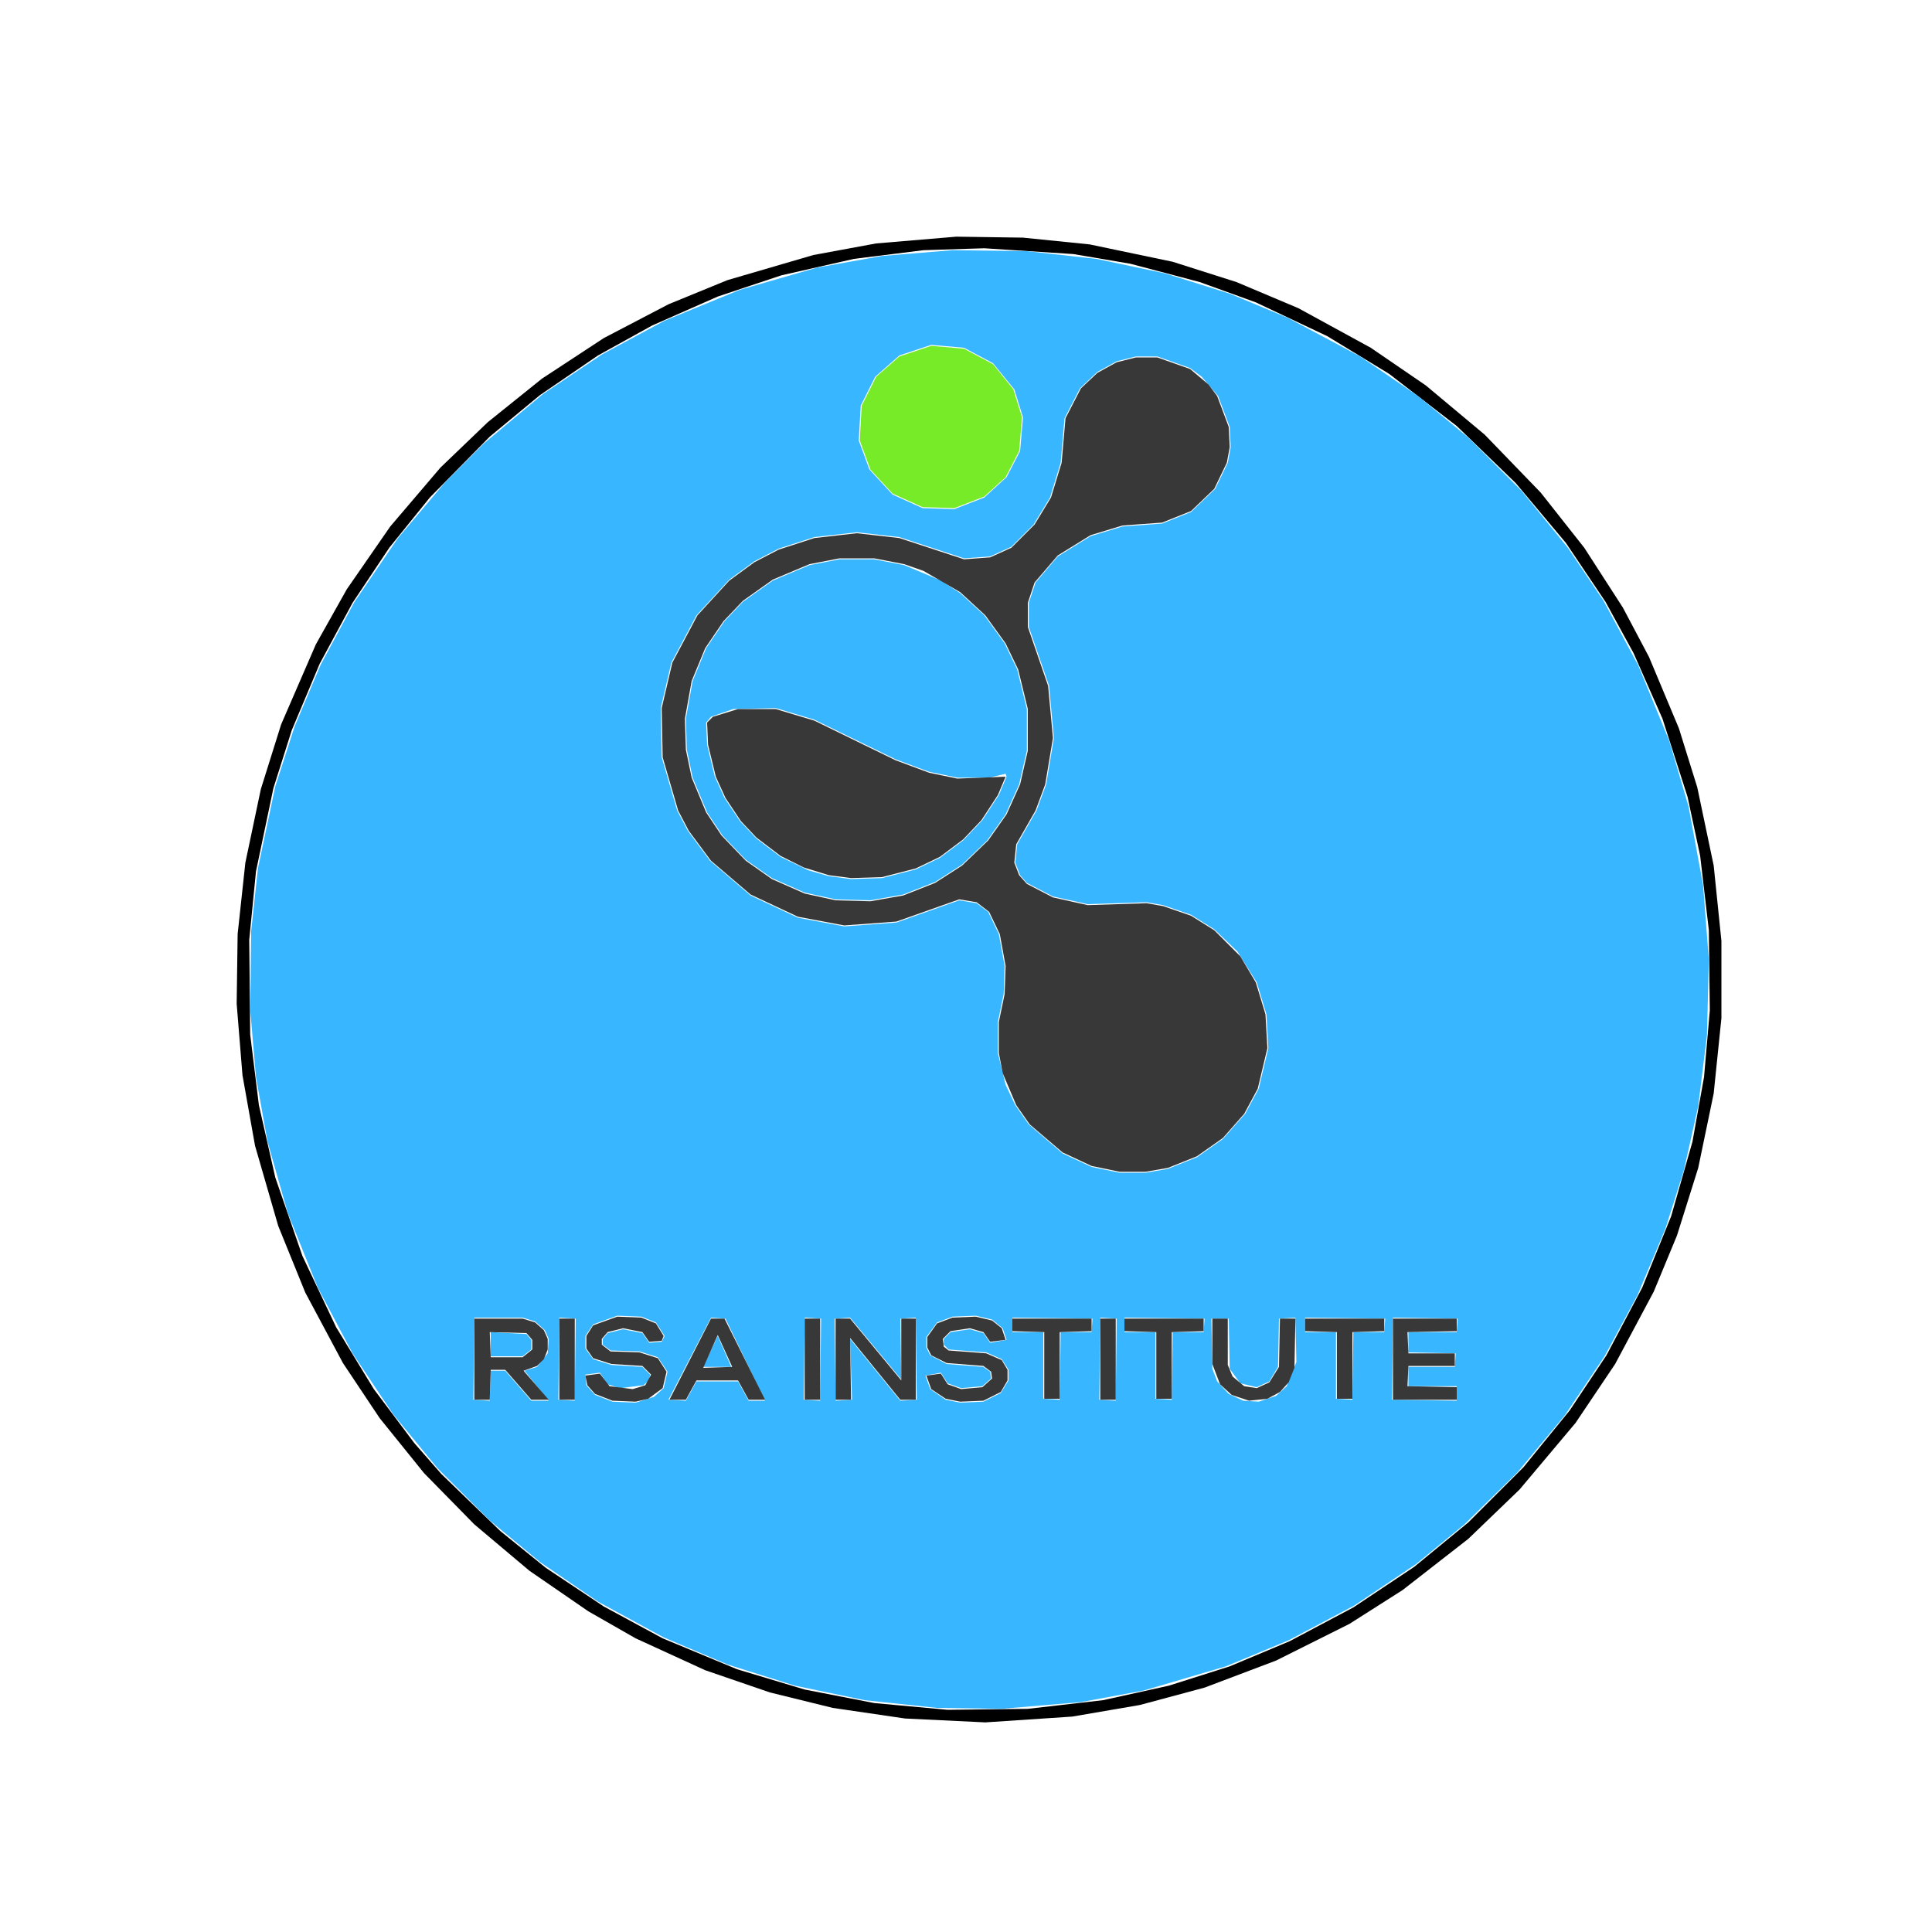
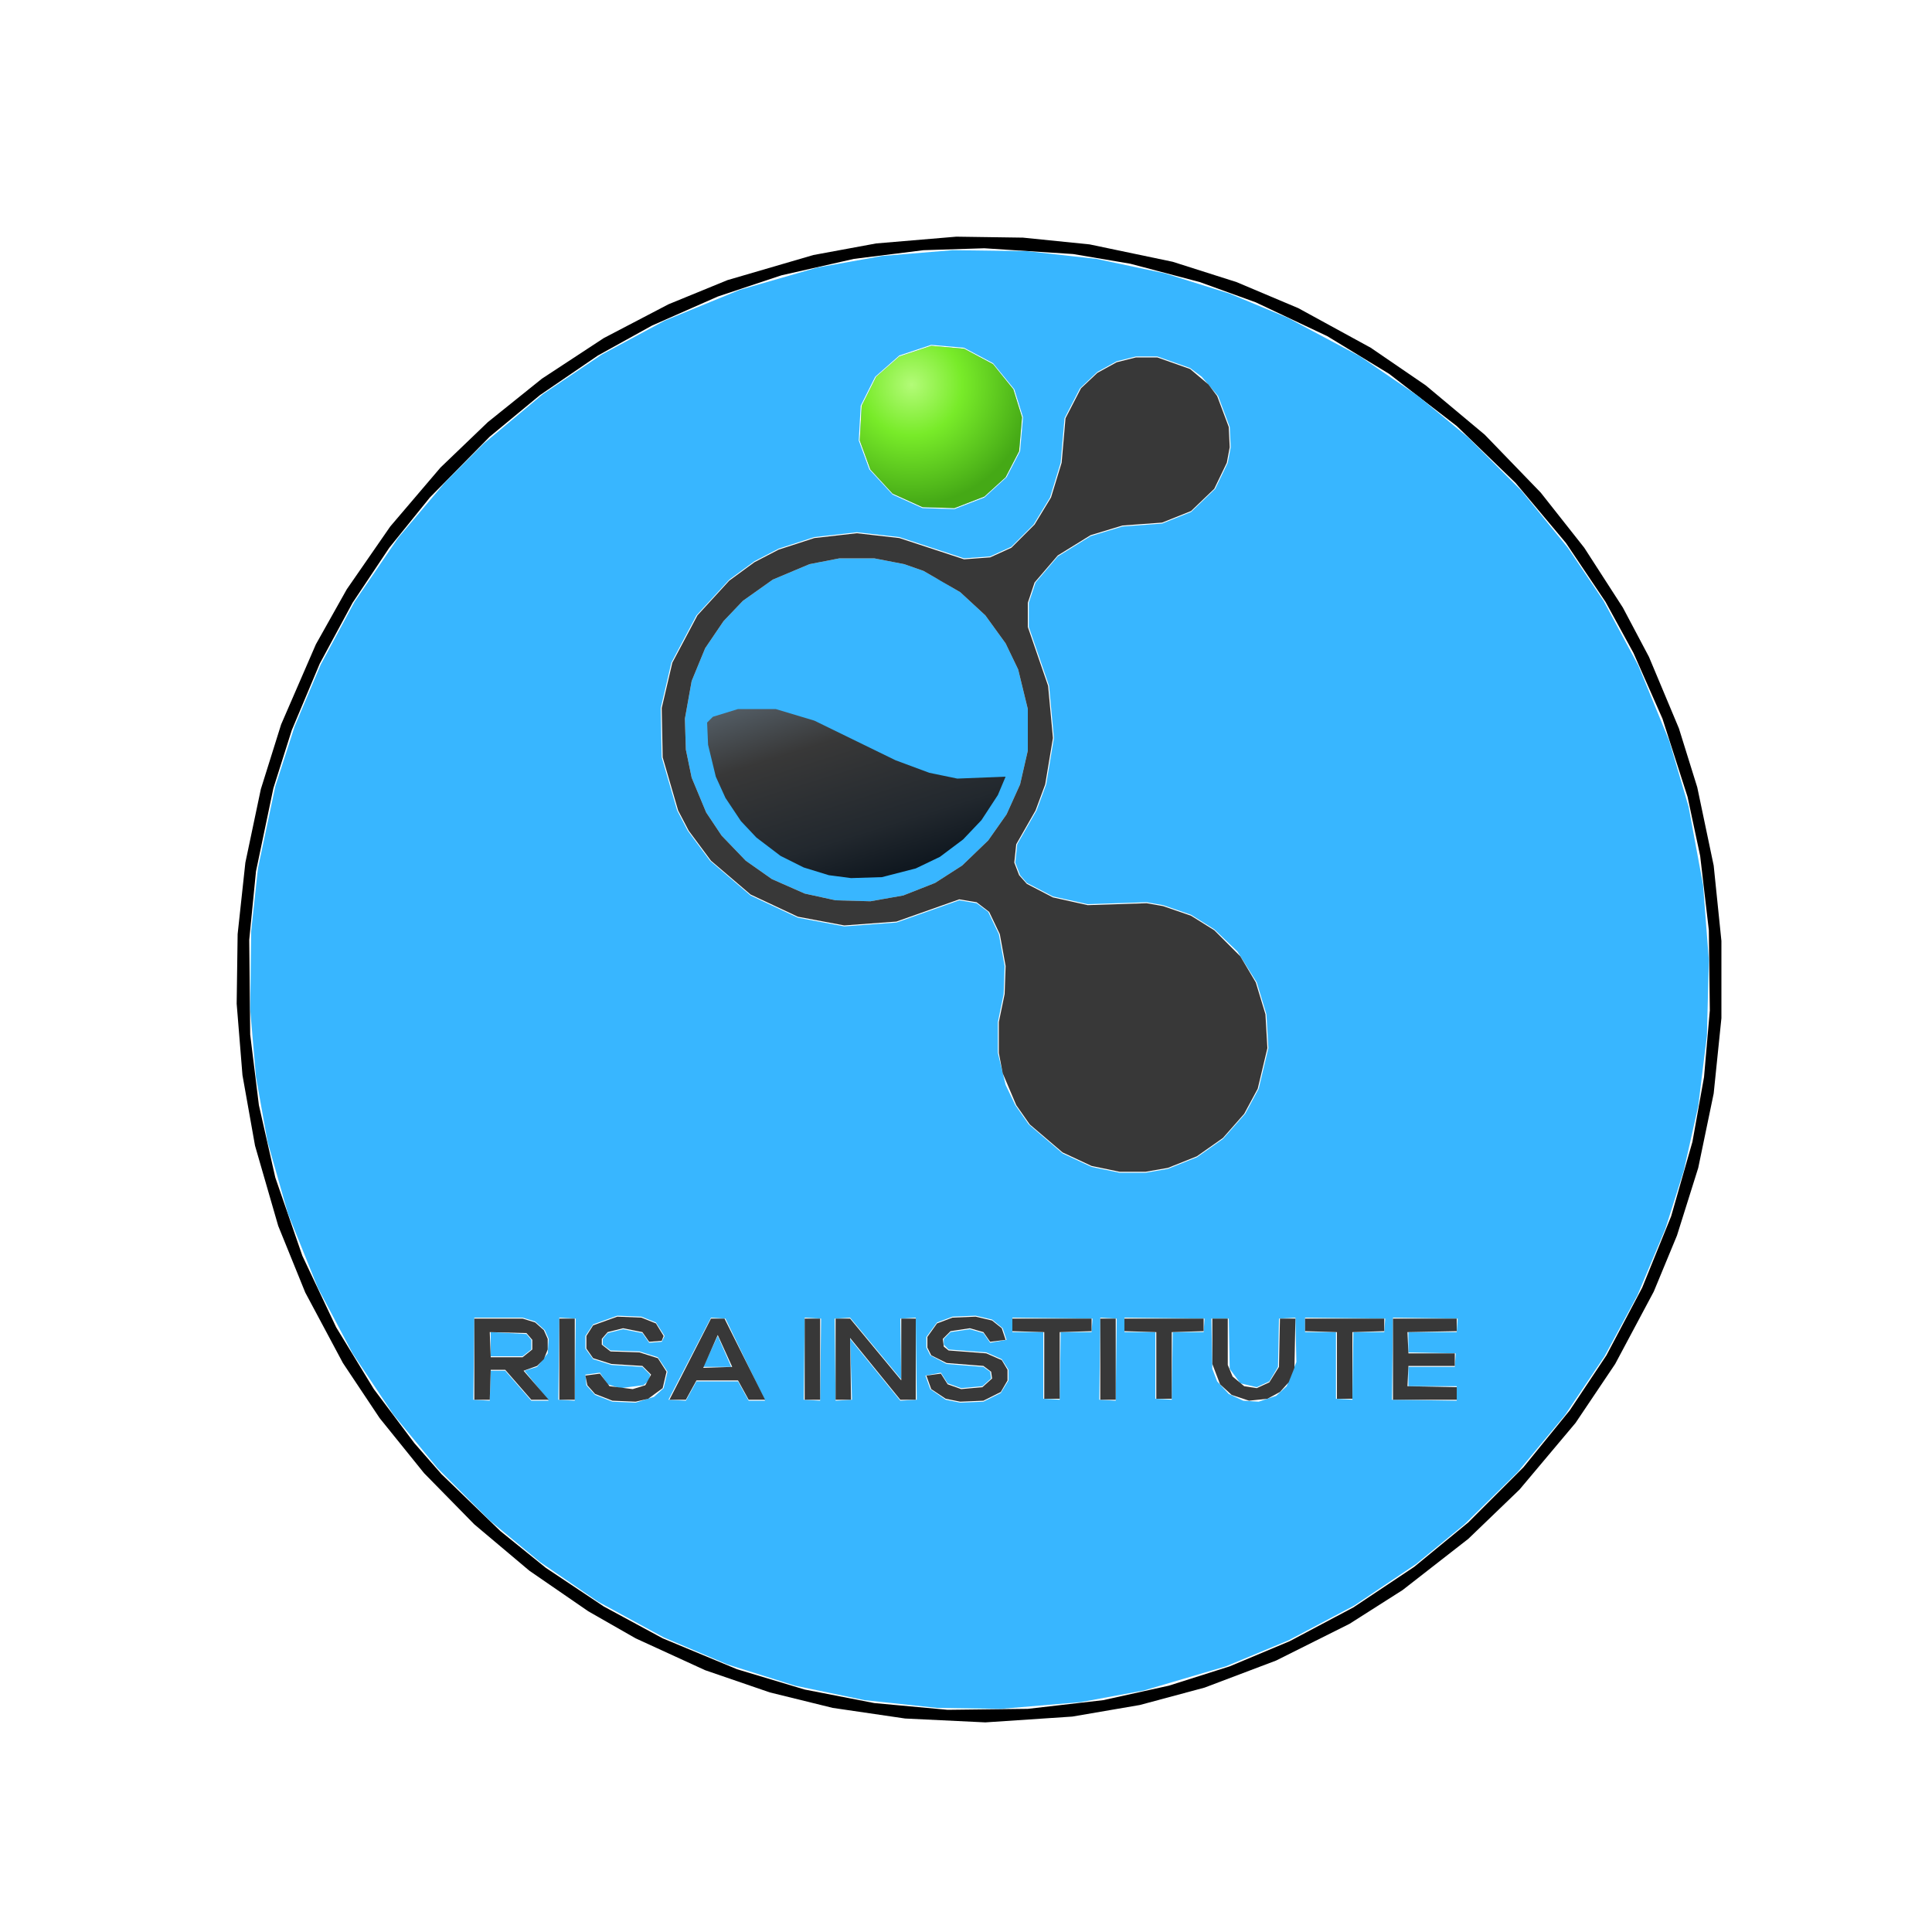
<svg xmlns="http://www.w3.org/2000/svg" width="2000" height="2000" viewBox="0 0 2000 2000" aria-hidden="true" focusable="false">
  <defs>
    <clipPath id="risa-original-glass-interior">
      <path d="M869,578 905,578 936,584 956,591 994,613 1020,637 1041,666 1054,693 1064,734 1064,777 1056,812 1042,843 1023,870 996,896 968,914 935,927 901,933 865,932 833,925 799,910 772,891 747,865 731,841 716,805 710,776 709,744 716,705 730,671 749,643 769,622 800,600 838,584Z" />
    </clipPath>
+     <linearGradient id="risa-liquid-3d" x1="0%" y1="0%" x2="55%" y2="100%">
+       <stop offset="0%" stop-color="#56616a" />
+       <stop offset="32%" stop-color="#383838" />
+       <stop offset="78%" stop-color="#22282e" />
+       <stop offset="100%" stop-color="#101820" />
+     </linearGradient>
+     <radialGradient id="risa-orb-3d" cx="32%" cy="24%" r="74%">
+       <stop offset="0%" stop-color="#b3fb78" />
+       <stop offset="42%" stop-color="#78eb29" />
+       <stop offset="100%" stop-color="#45a916" />
+     </radialGradient>
  </defs>
  <style>
+     /* All shading applies to the original vector paths, not extra liquid. */
    .risa-original-black-liquid {
+       fill: url(#risa-liquid-3d);
+       animation: risa-natural-surface 5.6s ease-in-out infinite;
+     }
+ 
+     .risa-black-liquid-slosh {
      transform-box: view-box;
      transform-origin: 884px 815px;
-       animation: risa-original-liquid-flow 4.8s ease-in-out infinite;
+       animation: risa-natural-slosh 5.6s ease-in-out infinite;
    }

    .risa-green-orb {
+       fill: url(#risa-orb-3d);
      transform-box: view-box;
      transform-origin: 974px 442px;
-       animation: risa-green-orb-size 2.8s ease-in-out infinite;
+       animation: risa-green-orb-size 2.9s ease-in-out infinite;
    }

-     @keyframes risa-original-liquid-flow {
-       0%, 100% { transform: translate(-8px, 1px) rotate(-1.4deg); }
-       50% { transform: translate(8px, -2px) rotate(1.4deg); }
+     /* Change the original liquid contour, rather than sliding a rigid image. */
+     @keyframes risa-natural-surface {
+       0%, 100% { d: path("M732,748 733,771 741,804 751,826 767,850 783,867 808,886 832,898 858,906 881,909 913,908 948,899 973,887 997,869 1016,849 1033,823 1041,804 991,806 962,800 927,787 843,746 803,734 764,734 738,742Z"); }
+       33% { d: path("M732,757 733,777 741,804 751,826 767,850 783,867 808,886 832,898 858,906 881,909 913,908 948,899 973,887 997,869 1016,849 1033,823 1041,793 991,792 962,786 927,775 843,757 803,743 764,742 738,750Z"); }
+       66% { d: path("M732,740 733,764 741,804 751,826 767,850 783,867 808,886 832,898 858,906 881,909 913,908 948,899 973,887 997,869 1016,849 1033,823 1041,813 991,815 962,811 927,800 843,740 803,729 764,727 738,737Z"); }
+     }
+ 
+     @keyframes risa-natural-slosh {
+       0%, 100% { transform: translate(-2px, 1px) rotate(-0.6deg); }
+       50% { transform: translate(2px, -1px) rotate(0.6deg); }
    }

    @keyframes risa-green-orb-size {
-       0%, 100% { transform: scale(0.75); }
-       50% { transform: scale(1.07); }
+       0%, 100% { transform: scale(0.72); }
+       50% { transform: scale(1); }
    }

    @media (prefers-reduced-motion: reduce) {
-       .risa-original-black-liquid, .risa-green-orb {
+       .risa-original-black-liquid,
+       .risa-black-liquid-slosh,
+       .risa-green-orb {
        animation: none;
      }
    }
  </style>
  <path fill="#000000" fill-rule="evenodd" d="M990,245 907,252 842,264 753,290 692,315 625,350 561,392 505,437 456,484 404,545 359,610 327,667 291,750 270,817 254,893 246,967 245,1039 251,1113 264,1186 288,1269 316,1338 355,1411 393,1468 439,1525 491,1578 548,1626 609,1668 658,1696 730,1729 797,1752 862,1768 937,1779 1020,1783 1110,1777 1180,1765 1247,1747 1321,1719 1397,1681 1452,1646 1520,1593 1573,1542 1631,1473 1672,1412 1712,1337 1736,1279 1758,1209 1774,1132 1782,1054 1782,974 1774,896 1757,815 1738,754 1707,680 1680,629 1640,567 1595,510 1537,450 1476,399 1419,360 1344,319 1280,292 1214,271 1128,253 1059,246Z M956,259 1019,257 1111,263 1170,273 1242,292 1300,313 1374,348 1438,387 1508,441 1569,500 1621,562 1662,623 1691,676 1721,744 1747,825 1760,886 1769,963 1770,1046 1764,1115 1752,1182 1730,1259 1700,1333 1663,1403 1625,1460 1577,1519 1520,1576 1464,1622 1401,1664 1335,1699 1273,1725 1210,1745 1142,1760 1064,1769 981,1770 905,1763 833,1749 763,1728 686,1696 625,1663 565,1623 518,1585 457,1526 429,1494 387,1438 348,1374 313,1300 285,1219 268,1144 259,1071 258,973 265,902 283,816 302,756 331,687 365,624 403,567 445,515 507,452 559,409 619,368 675,337 743,307 809,285 884,268Z" />
  <path fill="#38b6ff" fill-rule="evenodd" d="M986,259 913,265 846,277 766,300 688,332 623,367 562,408 501,459 461,499 412,557 367,623 332,688 305,752 285,814 267,899 260,964 259,1045 265,1115 277,1182 298,1256 329,1333 365,1401 407,1464 453,1520 507,1574 559,1617 619,1658 687,1695 753,1723 823,1745 895,1760 970,1768 1036,1769 1119,1762 1184,1750 1269,1725 1334,1698 1402,1662 1466,1619 1516,1578 1571,1524 1620,1465 1661,1404 1695,1341 1724,1272 1743,1212 1758,1145 1767,1072 1769,994 1763,916 1748,835 1728,767 1696,689 1660,622 1623,567 1575,508 1520,453 1468,410 1408,369 1333,329 1273,304 1206,283 1135,268 1063,260Z M1442,1364 1509,1365 1508,1379 1458,1379 1458,1400 1507,1401 1506,1415 1458,1415 1458,1435 1508,1435 1508,1450 1441,1449Z M1351,1364 1434,1365 1433,1379 1401,1379 1400,1449 1383,1448 1383,1379 1351,1379Z M1254,1365 1272,1365 1273,1417 1284,1432 1301,1436 1314,1430 1323,1415 1324,1365 1341,1364 1342,1410 1332,1435 1321,1445 1303,1451 1287,1450 1272,1443 1260,1430 1255,1417Z M1164,1364 1247,1365 1246,1379 1214,1379 1213,1449 1196,1448 1196,1379 1164,1379Z M1139,1364 1156,1365 1155,1450 1138,1449Z M1048,1364 1131,1365 1130,1379 1098,1379 1097,1449 1080,1448 1080,1379 1048,1379Z M864,1365 880,1364 933,1428 932,1365 948,1364 949,1449 932,1450 880,1386 882,1449 865,1450Z M833,1364 850,1365 849,1450 832,1449Z M736,1364 751,1365 792,1450 775,1450 764,1430 721,1430 710,1450 692,1449Z M743,1383 728,1415 757,1415Z M579,1364 596,1365 595,1450 578,1449Z M491,1364 541,1364 554,1368 564,1377 568,1386 567,1401 556,1415 543,1419 568,1450 550,1450 523,1419 508,1419 507,1450 490,1449Z M508,1379 508,1404 541,1404 550,1397 550,1387 545,1381Z M970,1369 986,1363 1010,1362 1027,1366 1038,1375 1042,1387 1025,1390 1018,1380 1004,1376 984,1379 977,1386 977,1392 982,1397 1021,1400 1037,1407 1044,1418 1044,1429 1036,1442 1018,1451 994,1452 979,1449 963,1438 958,1424 974,1421 981,1432 995,1437 1017,1435 1026,1427 1025,1420 1018,1415 980,1412 963,1403 959,1395 959,1384Z M614,1371 639,1362 664,1363 679,1369 688,1383 685,1389 672,1390 665,1380 645,1376 629,1380 624,1386 624,1392 632,1398 662,1399 681,1405 691,1420 687,1437 677,1446 658,1452 634,1451 616,1444 607,1434 606,1423 621,1421 629,1433 642,1437 666,1434 672,1429 673,1423 665,1415 633,1413 614,1407 606,1396 606,1383Z M1198,369 1232,381 1244,390 1261,410 1273,442 1274,463 1271,479 1258,506 1233,530 1203,542 1162,545 1129,555 1095,576 1072,603 1065,624 1065,649 1086,710 1091,764 1083,812 1073,839 1053,874 1051,893 1056,906 1063,914 1090,928 1126,936 1187,934 1204,937 1233,947 1257,962 1281,985 1301,1017 1311,1050 1313,1085 1303,1127 1289,1153 1266,1179 1239,1198 1209,1210 1186,1214 1159,1214 1130,1208 1100,1194 1065,1164 1051,1144 1041,1123 1033,1090 1033,1058 1039,1029 1040,1000 1034,967 1023,944 1011,935 993,932 928,955 874,959 826,950 777,927 735,891 712,860 701,839 685,784 684,733 695,686 721,637 755,600 781,581 806,568 843,556 887,551 931,556 998,578 1025,576 1047,566 1070,543 1087,515 1098,479 1102,433 1118,402 1136,385 1156,374 1176,369Z M869,579 838,585 800,601 769,623 750,643 731,671 717,705 710,744 711,776 717,805 732,841 748,865 772,890 799,909 833,924 865,931 901,932 935,926 968,913 996,895 1022,870 1041,843 1055,812 1063,777 1063,734 1053,693 1040,666 1019,637 994,614 974,601 936,585 905,579Z M731,748 736,742 759,734 803,733 843,745 927,786 962,799 991,805 1024,805 1041,801 1042,804 1034,823 1017,849 997,870 973,888 948,900 913,909 881,910 858,907 837,901 808,887 783,868 766,850 750,826 740,804 732,771Z M964,357 998,360 1028,376 1050,403 1059,432 1056,467 1042,494 1019,515 988,527 955,526 924,512 900,486 889,456 891,420 906,390 931,368Z" />
+   <path class="risa-glass-blue-backfill" fill="#38b6ff" d="M869,578 905,578 936,584 956,591 994,613 1020,637 1041,666 1054,693 1064,734 1064,777 1056,812 1042,843 1023,870 996,896 968,914 935,927 901,933 865,932 833,925 799,910 772,891 747,865 731,841 716,805 710,776 709,744 716,705 730,671 749,643 769,622 800,600 838,584Z" />
  <path fill="#383838" fill-rule="evenodd" d="M1442,1365 1442,1449 1508,1449 1508,1436 1457,1435 1458,1414 1506,1414 1506,1401 1458,1401 1457,1379 1508,1378 1508,1365Z M1351,1365 1351,1378 1384,1379 1384,1448 1400,1448 1400,1379 1433,1378 1433,1365Z M1255,1365 1255,1412 1263,1433 1275,1444 1293,1450 1312,1448 1325,1441 1334,1431 1340,1416 1341,1365 1325,1365 1324,1415 1314,1431 1301,1437 1288,1435 1276,1425 1271,1413 1271,1365Z M1164,1365 1164,1378 1197,1379 1197,1448 1213,1448 1213,1379 1246,1378 1246,1365Z M1139,1365 1139,1449 1155,1449 1155,1365Z M1048,1365 1048,1378 1081,1379 1081,1448 1097,1448 1097,1379 1130,1378 1130,1365Z M865,1365 865,1449 881,1449 880,1385 932,1449 948,1449 948,1365 933,1365 933,1429 880,1365Z M833,1365 833,1449 849,1449 849,1365Z M736,1365 693,1449 710,1449 721,1429 764,1429 775,1449 792,1449 750,1365Z M743,1382 758,1415 728,1416Z M579,1365 579,1449 595,1449 595,1365Z M491,1365 491,1449 507,1449 508,1418 523,1418 550,1449 568,1449 542,1419 556,1414 563,1407 567,1397 567,1386 563,1377 554,1369 541,1365Z M507,1379 545,1380 551,1387 551,1397 541,1405 508,1405Z M970,1370 960,1384 960,1395 964,1403 980,1411 1018,1414 1026,1420 1027,1427 1017,1436 995,1438 981,1433 974,1422 959,1424 964,1438 979,1448 994,1451 1018,1450 1036,1441 1043,1429 1043,1418 1037,1408 1021,1401 982,1398 977,1394 976,1386 984,1378 1004,1375 1018,1379 1025,1389 1041,1387 1037,1375 1027,1367 1010,1363 986,1364Z M614,1372 607,1383 607,1396 614,1406 633,1412 665,1414 674,1423 668,1434 655,1438 631,1435 621,1422 606,1424 608,1434 616,1443 634,1450 658,1451 671,1448 686,1437 690,1420 681,1406 662,1400 632,1399 623,1392 623,1386 629,1379 645,1375 665,1379 672,1389 685,1388 687,1383 679,1370 664,1364 639,1363Z M1198,370 1176,370 1156,375 1136,386 1119,402 1103,433 1099,479 1088,515 1071,543 1047,567 1025,577 998,579 931,557 887,552 843,557 806,569 781,582 755,601 722,637 696,686 685,733 686,784 702,839 713,860 736,891 777,926 826,949 874,958 928,954 993,931 1011,934 1024,944 1035,967 1041,1000 1040,1029 1034,1058 1034,1090 1038,1111 1052,1144 1066,1164 1100,1193 1130,1207 1159,1213 1186,1213 1209,1209 1239,1197 1266,1178 1288,1153 1302,1127 1312,1085 1310,1050 1300,1017 1284,990 1257,963 1233,948 1204,938 1187,935 1126,937 1090,929 1063,915 1055,906 1050,893 1052,874 1072,839 1082,812 1090,764 1085,710 1064,649 1064,624 1071,603 1095,575 1129,554 1162,544 1203,541 1233,529 1257,506 1270,479 1273,463 1272,442 1260,410 1251,398 1232,382Z M869,578 905,578 936,584 956,591 994,613 1020,637 1041,666 1054,693 1064,734 1064,777 1056,812 1042,843 1023,870 996,896 968,914 935,927 901,933 865,932 833,925 799,910 772,891 747,865 731,841 716,805 710,776 709,744 716,705 730,671 749,643 769,622 800,600 838,584Z" />
-   <g clip-path="url(#risa-original-glass-interior)">
+   <g class="risa-black-liquid-slosh" clip-path="url(#risa-original-glass-interior)">
    <path class="risa-original-black-liquid" fill="#383838" d="M732,748 733,771 741,804 751,826 767,850 783,867 808,886 832,898 858,906 881,909 913,908 948,899 973,887 997,869 1016,849 1033,823 1041,804 991,806 962,800 927,787 843,746 803,734 764,734 738,742Z" />
  </g>
+   <path class="risa-orb-blue-backfill" fill="#38b6ff" d="M964,358 931,369 907,390 892,420 890,456 901,486 924,511 955,525 988,526 1019,514 1041,494 1055,467 1058,432 1049,403 1028,377 998,361Z" />
  <path class="risa-green-orb" fill="#78eb29" fill-rule="evenodd" d="M964,358 931,369 907,390 892,420 890,456 901,486 924,511 955,525 988,526 1019,514 1041,494 1055,467 1058,432 1049,403 1028,377 998,361Z" />
</svg>
